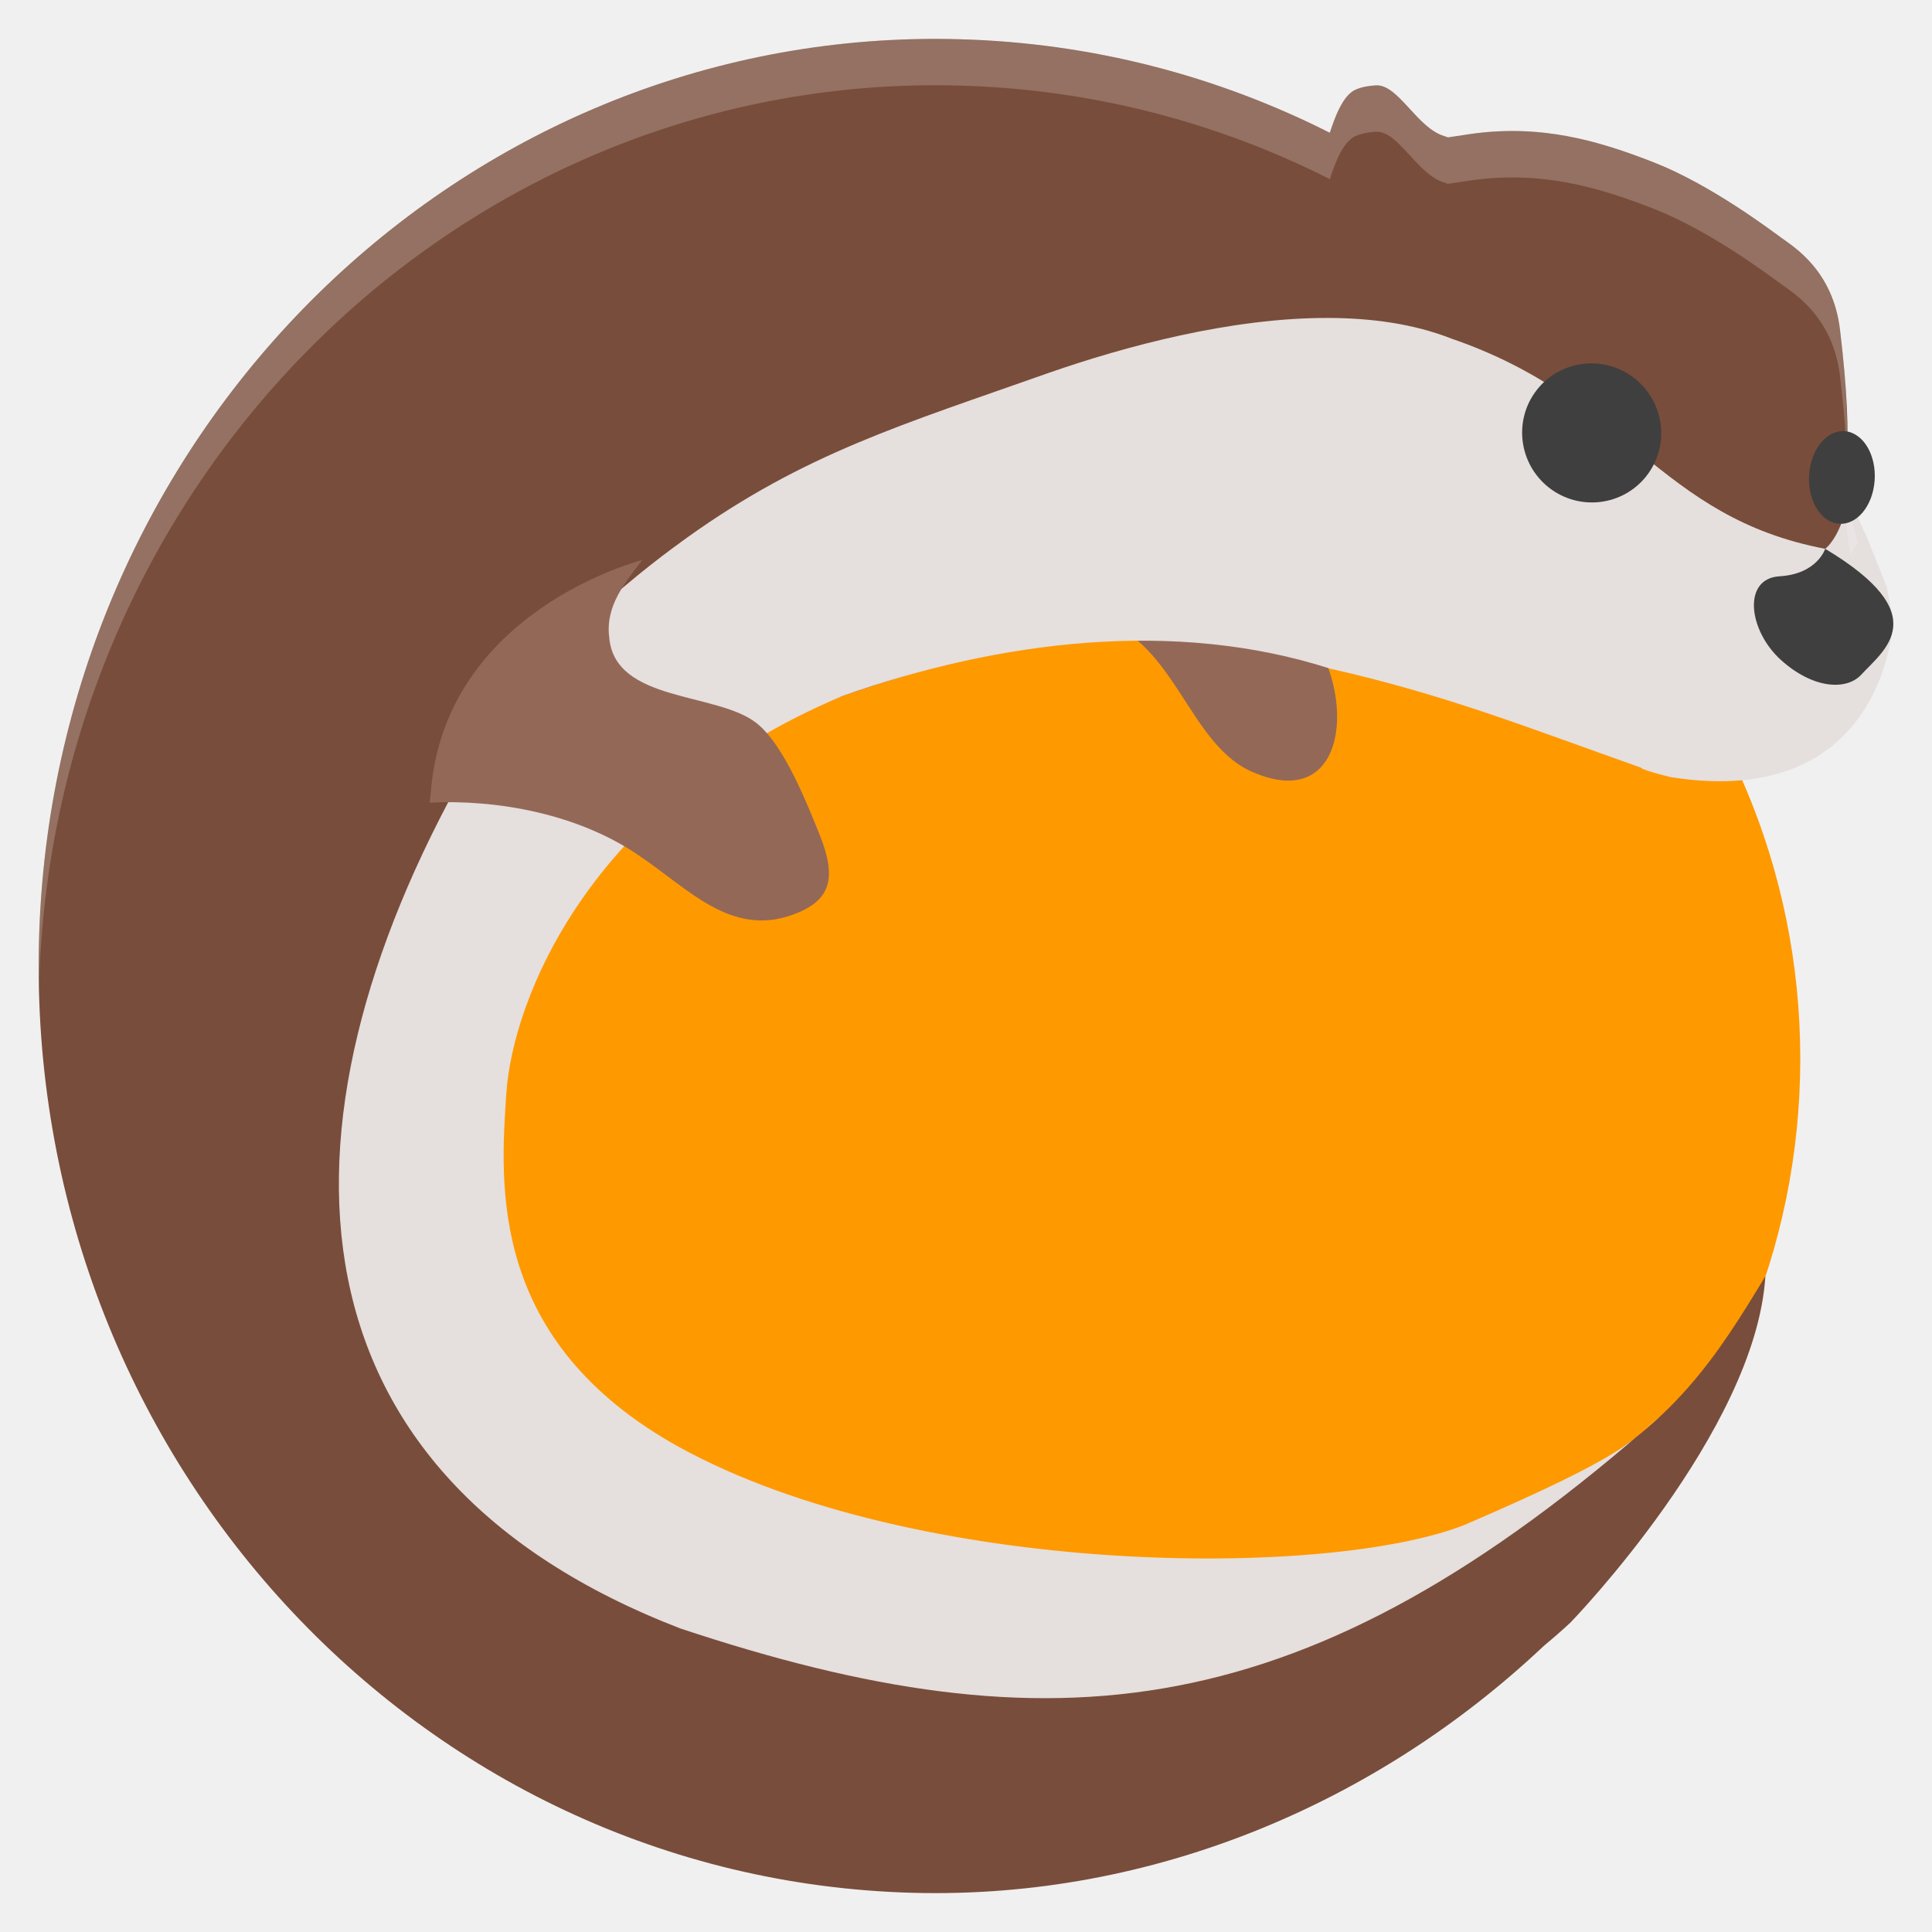
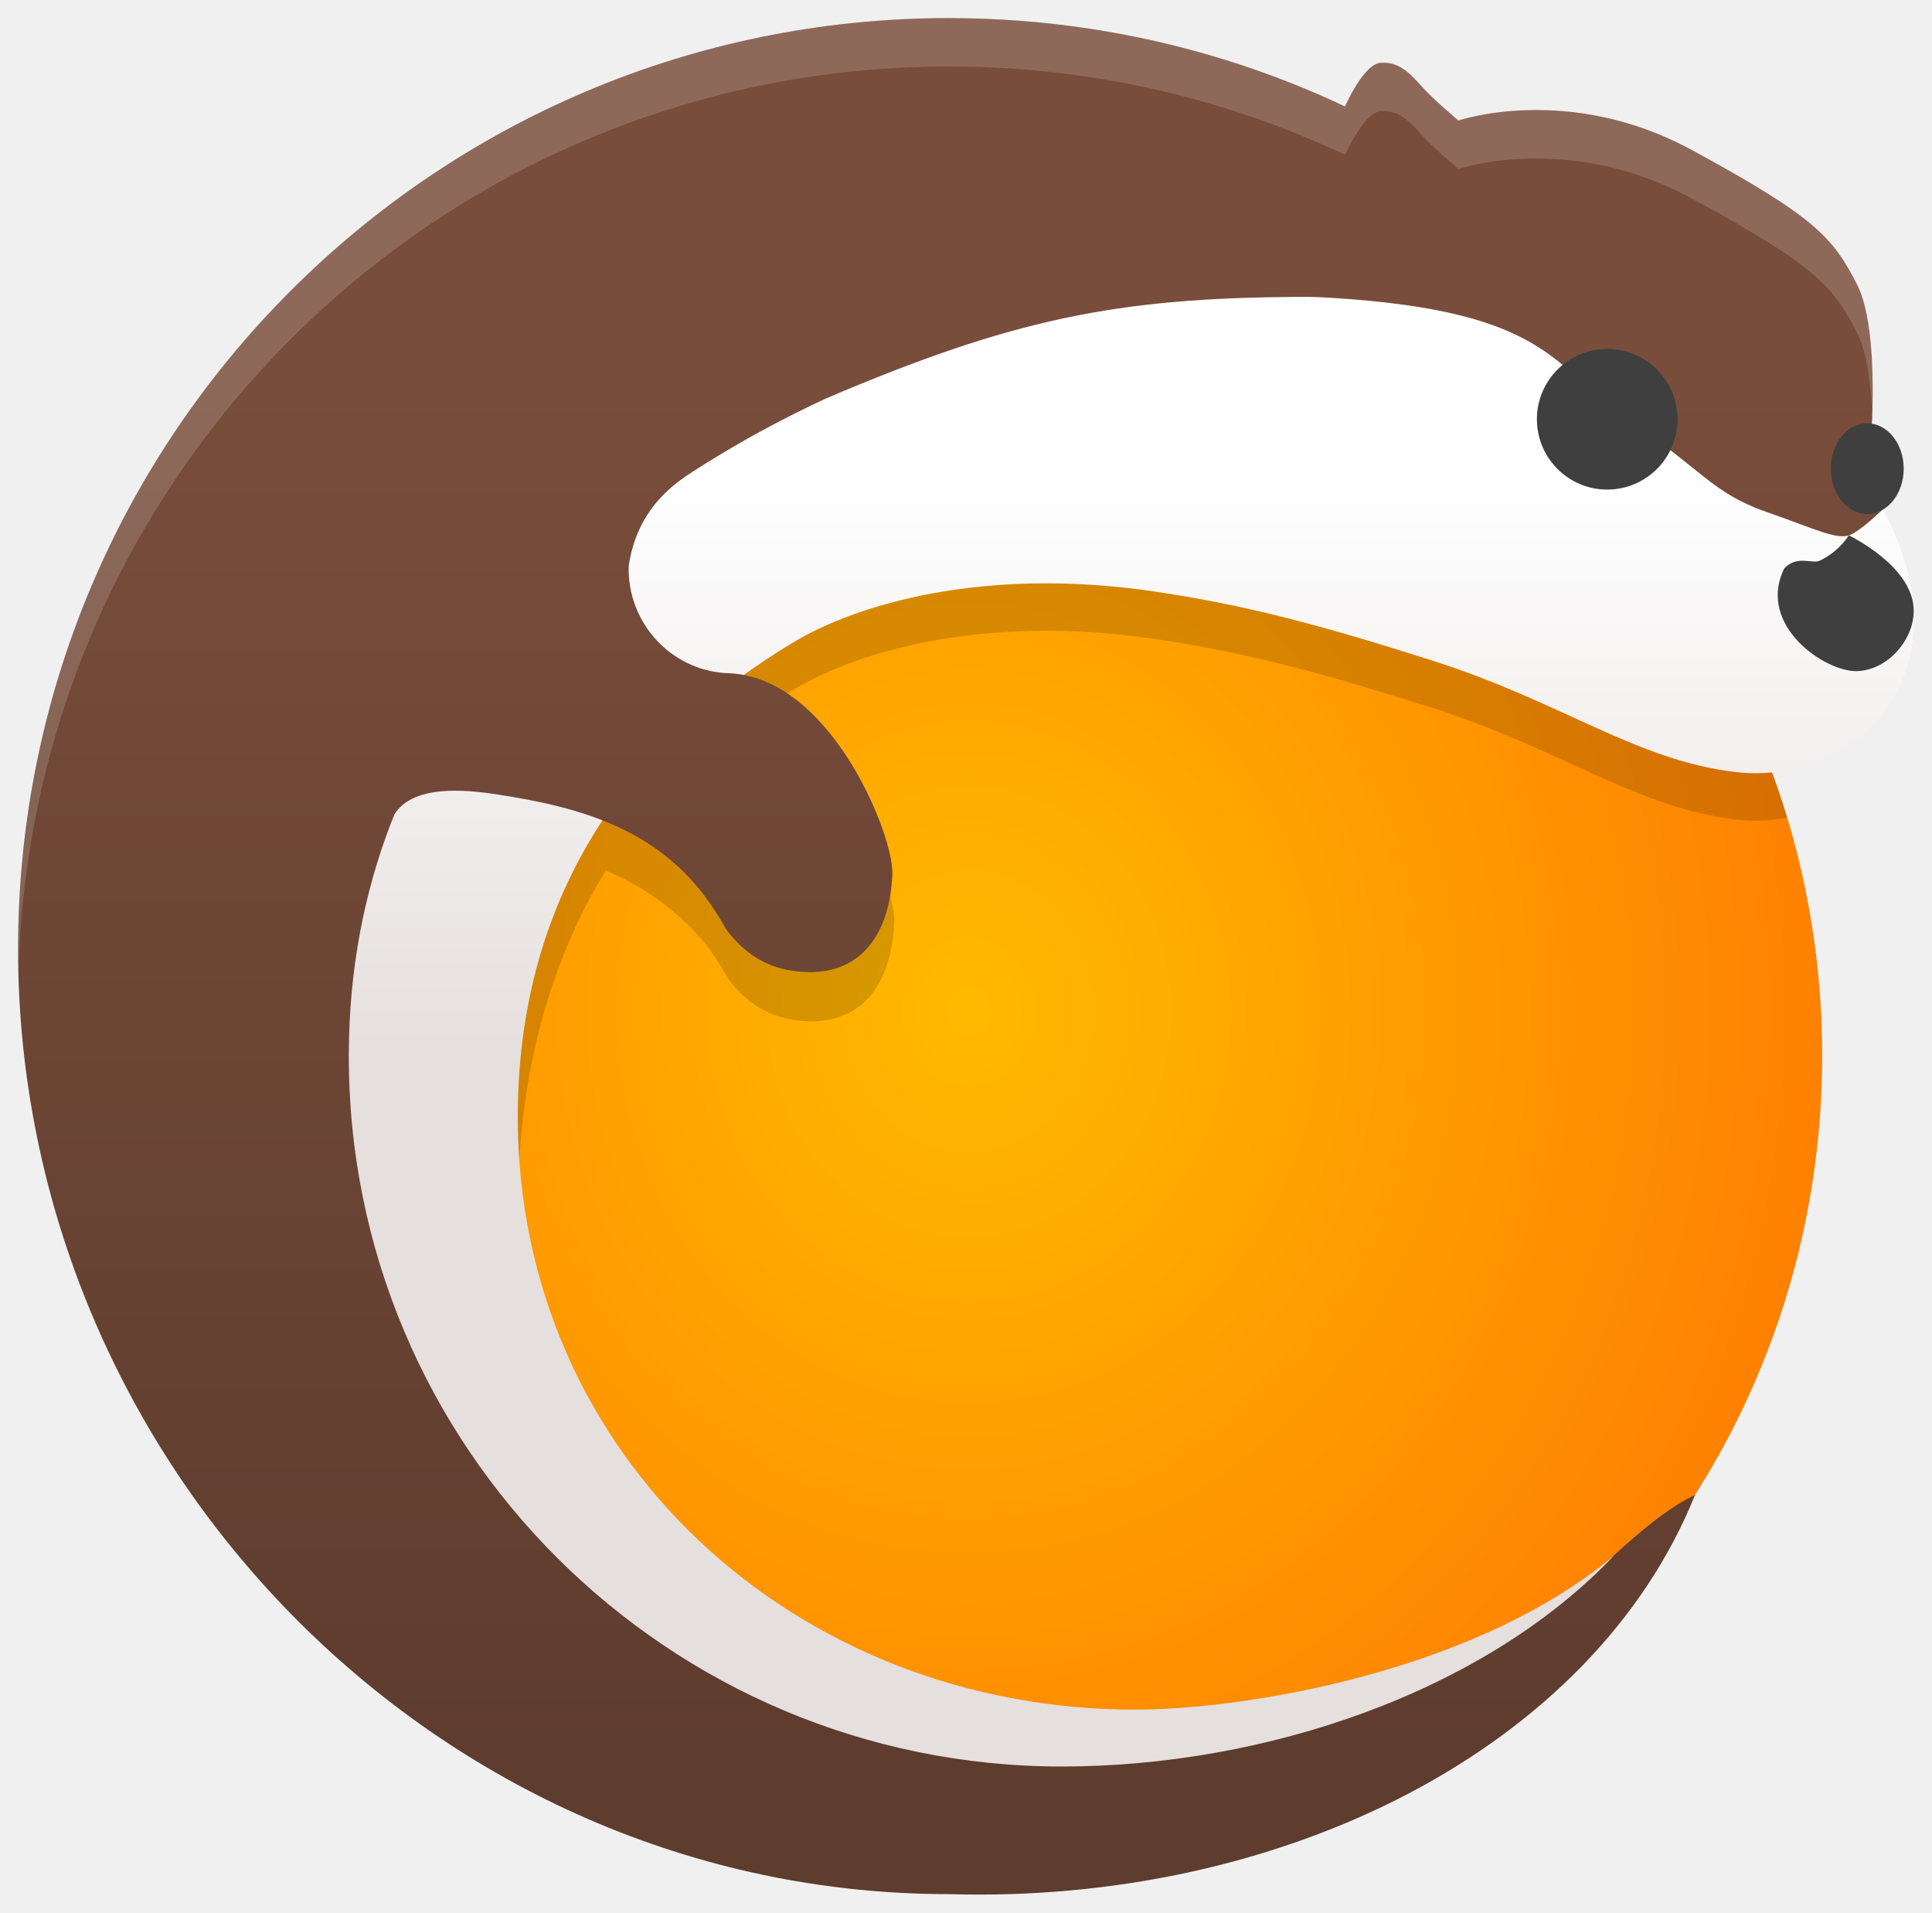
- <svg xmlns="http://www.w3.org/2000/svg" width="256" height="256" version="1.1" viewBox="0 0 256 256" id="svg30">
-   <defs id="defs34" />
-   <g id="g8666" transform="matrix(1.275044,0,0,1.275044,97.39462,-167.8094)">
-     <path id="path4" d="M 38.44,169.374 A 72.263,72.263 0 0 0 -33.824,241.637 72.263,72.263 0 0 0 38.44,313.901 72.263,72.263 0 0 0 110.703,241.637 72.263,72.263 0 0 0 38.44,169.374 Z" style="fill:#ff9900;fill-opacity:1;stroke-width:4.818" />
-     <path id="path6" d="m 36.994,195.674 c 8.951,2.118 9.923,13.527 17.123,16.305 9.608,3.903 10.427,-8.315 5.467,-14.775" style="fill:#946857;stroke-width:4.818" />
-     <path id="path10" d="m 20.929,135.651 c -50.407,-0.045 -91.94,41.466 -93.265,93.829 -1.348,53.195 39.303,97.444 90.79,98.835 25.084,0.677 48.367,-9.415 65.545,-25.612 1.834,-1.53 2.832,-2.484 2.832,-2.484 0,0 19.246,-19.842 20.246,-35.981 -4.753,7.853 -9.731,16.006 -21.563,21.829 -5.426,2.514 -10.663,5.123 -15.676,6.812 -0.321,0.082 -0.643,0.157 -0.969,0.235 -2.374,0.567 -4.863,1.043 -7.471,1.402 -0.316,0.043 -0.641,0.082 -0.96,0.122 -2.705,0.343 -5.498,0.593 -8.384,0.715 -0.297,0.013 -0.605,0.008 -0.903,0.021 -2.846,0.098 -5.757,0.089 -8.713,-0.029 -0.193,-0.008 -0.381,-8.5e-4 -0.574,-0.008 -3.006,-0.133 -6.054,-0.406 -9.108,-0.762 -0.436,-0.051 -0.872,-0.086 -1.308,-0.141 -2.973,-0.378 -5.946,-0.877 -8.901,-1.468 -0.477,-0.095 -0.954,-0.191 -1.43,-0.292 -2.892,-0.614 -5.758,-1.334 -8.572,-2.155 -0.902,-0.263 -1.801,-0.534 -2.691,-0.819 -0.673,-0.215 -1.348,-0.422 -2.014,-0.649 -0.951,-0.325 -1.88,-0.676 -2.813,-1.026 -0.761,-0.285 -1.528,-0.564 -2.277,-0.866 -0.868,-0.35 -1.711,-0.728 -2.559,-1.101 -0.719,-0.316 -1.45,-0.619 -2.155,-0.95 -1.534,-0.722 -3.042,-1.478 -4.498,-2.277 -1.158,-0.641 -2.261,-1.312 -3.312,-2.014 -2.414,-1.612 -4.52,-3.388 -6.408,-5.25 -9.826,-10.028 -9.37,-21.818 -8.854,-29.461 0.65,-9.599 8.698,-30.66 35.181,-41.815 16.363,-5.778 35.607,-9.818 51.695,-4.639 12.102,2.73 20.803,6.701 32.311,10.764 0,0 -0.093,0.2 3.086,0.988 22.381,3.545 19.869,-14.892 19.869,-14.892 l -1.754,-4.315 v 0 c -0.388,-2.274 1.315,-4.067 1.315,-4.067 0,0 -1.38,-5.084 -1.147,-8.444 0.236,-3.359 0.045,-7.664 -0.687,-13.803 -0.732,-6.141 -4.762,-8.586 -6.069,-9.541 -1.31,-0.953 -7.412,-5.553 -13.258,-7.847 -5.85,-2.295 -11.762,-3.99 -19.044,-2.964 -0.809,0.114 -1.574,0.238 -2.371,0.357 -0.141,-0.045 -0.252,-0.096 -0.405,-0.141 -2.777,-0.825 -4.741,-5.319 -7.01,-5.264 -0.174,0.004 -0.349,0.021 -0.527,0.038 -0.175,0.017 -0.356,0.042 -0.536,0.075 h -0.01 c -0.183,0.034 -0.366,0.08 -0.555,0.132 -0.207,0.056 -0.406,0.13 -0.593,0.217 -1.328,0.617 -2.141,2.94 -2.644,4.464 -11.648,-5.888 -24.672,-9.348 -38.484,-9.72 -0.804,-0.021 -1.599,-0.038 -2.399,-0.038 z m 54.762,155.46 c -1.71,0.637 -3.566,1.177 -5.476,1.675 1.909,-0.498 3.767,-1.038 5.476,-1.675 z" style="fill:#794d3b;fill-opacity:1;stroke-width:4.818" />
-     <path id="path12" d="m 61.583,164.652 c -10.083,-0.013 -21.013,2.938 -28.997,5.715 -15.139,5.357 -25.266,8.319 -37.532,17.085 -3.253,2.362 -15.129,10.848 -22.896,23.935 -21.463,37.947 -19.004,73.597 22.165,89.459 38.659,12.848 65.083,10.404 101.824,-22.065 -3.162,2.531 -2.498,3.616 -20.311,11.291 -14.235,5.638 -56.966,5.471 -81.617,-8.064 -19.832,-10.97 -18.631,-27.199 -17.983,-36.798 0.65,-9.599 8.464,-30.126 34.947,-41.28 16.363,-5.778 34.571,-8.011 50.659,-2.832 12.102,2.73 20.8,6.226 32.308,10.289 0,0 -0.095,0.197 3.085,0.985 22.381,3.545 23.104,-16.151 23.104,-16.151 l -0.638,-3.589 -1.948,-4.869 -0.928,-2.086 -0.56,-1.131 c 0,0 -0.161,-1.423 -0.388,-2.87 -0.429,5.406 -2.581,6.968 -2.581,6.968 -17.395,-3.298 -20.504,-15.549 -38.845,-21.844 -3.876,-1.524 -8.283,-2.142 -12.866,-2.148 z" style="fill:#e5dfdd;fill-opacity:1;stroke-width:4.818" />
-     <path id="path14" d="m 20.929,135.651 c -50.407,-0.045 -91.94,41.466 -93.265,93.829 -0.041,1.615 -0.036,3.22 0,4.818 1.325,-52.364 42.858,-93.875 93.265,-93.829 0.8,7.6e-4 1.595,0.017 2.399,0.038 13.812,0.372 26.836,3.832 38.484,9.72 0.503,-1.524 1.316,-3.843 2.644,-4.46 0.187,-0.086 0.386,-0.16 0.593,-0.217 0.189,-0.051 0.372,-0.098 0.555,-0.132 h 0.01 c 0.18,-0.034 0.361,-0.057 0.536,-0.075 0.178,-0.017 0.353,-0.034 0.527,-0.038 2.269,-0.054 4.233,4.445 7.01,5.269 0.153,0.045 0.263,0.096 0.405,0.141 0.797,-0.119 1.563,-0.243 2.371,-0.357 7.282,-1.026 13.195,0.669 19.044,2.964 5.846,2.295 11.948,6.895 13.258,7.847 1.307,0.954 5.337,3.391 6.069,9.532 0.358,3.004 0.575,5.552 0.687,7.781 0.132,-3.196 -0.03,-7.09 -0.687,-12.599 -0.733,-6.14 -4.763,-8.587 -6.069,-9.541 -1.31,-0.953 -7.412,-5.553 -13.258,-7.847 -5.85,-2.295 -11.762,-3.99 -19.044,-2.964 -0.809,0.114 -1.574,0.238 -2.371,0.357 -0.141,-0.045 -0.252,-0.096 -0.405,-0.141 -2.777,-0.825 -4.741,-5.314 -7.01,-5.26 -0.174,0.004 -0.349,0.021 -0.527,0.038 -0.175,0.017 -0.356,0.042 -0.536,0.075 h -0.01 c -0.183,0.034 -0.366,0.08 -0.555,0.132 -0.207,0.056 -0.406,0.13 -0.593,0.217 -1.327,0.617 -2.141,2.936 -2.644,4.46 -11.648,-5.888 -24.672,-9.348 -38.484,-9.72 -0.804,-0.021 -1.599,-0.038 -2.399,-0.038 z m 94.601,44.487 c 0.037,1.562 0.079,3.113 -0.01,4.366 -0.101,1.459 0.124,3.21 0.386,4.761 0.365,-0.679 0.762,-1.139 0.762,-1.139 0,0 -1.239,-4.642 -1.139,-7.988 z m 0.508,13.747 c -0.456,0.733 -0.921,1.759 -0.687,3.133 l 1.571,3.848 c 0.372,-2.426 0.188,-4.357 0.188,-4.357 z" style="opacity:0.2;fill:#ffffff;stroke-width:4.818" />
-     <path id="path16" d="m -31.636,214.165 -0.104,0.86 c 6.999,-0.355 15.578,1.162 21.942,5.625 4.934,3.331 9.378,8.301 15.703,6.053 4.325,-1.517 4.565,-4.085 2.907,-8.308 -1.4,-3.434 -3.714,-9.363 -6.575,-11.636 -4.122,-3.262 -14.779,-2.123 -15.313,-8.944 -0.402,-3.225 1.629,-5.65 3.431,-8 -0.003,0 -20.636,5.187 -21.99,24.351 z" style="fill:#946857;stroke-width:4.818" />
-     <path id="path20" d="m 113.294,188.644 c 0,0 -0.833,2.625 -4.742,2.856 -3.908,0.233 -3.232,5.668 0.157,8.711 3.39,3.044 6.813,3.126 8.301,1.543 2.362,-2.574 7.799,-6.2 -3.716,-13.109 z" style="fill:#3f3f3f;stroke-width:4.818" />
-     <path id="path24" d="m 94.723,181.069 c -2.458,3.136 -6.998,3.676 -10.144,1.213 -3.146,-2.475 -3.709,-7.018 -1.249,-10.156 2.452,-3.131 6.997,-3.672 10.14,-1.206 3.147,2.472 3.704,7.012 1.253,10.148 z" style="fill:#3f3f3f;stroke-width:4.818" />
-     <path id="path28" d="m 118.428,181.587 c -0.202,2.655 -1.892,4.647 -3.771,4.446 -1.878,-0.196 -3.235,-2.503 -3.028,-5.163 0.204,-2.651 1.89,-4.642 3.768,-4.444 1.878,0.203 3.235,2.508 3.031,5.161 z" style="fill:#3f3f3f;stroke-width:4.818" />
+ <svg xmlns="http://www.w3.org/2000/svg" xmlns:xlink="http://www.w3.org/1999/xlink" width="213.734" height="211.559" id="svg2" version="1.1">
+   <defs id="defs4">
+     <linearGradient id="linearGradient4520">
+       <stop style="stop-color:#794d3b;stop-opacity:1;" offset="0" id="stop4522" />
+       <stop style="stop-color:#5e3c2e;stop-opacity:1;" offset="1" id="stop4524" />
+     </linearGradient>
+     <linearGradient id="linearGradient4477">
+       <stop style="stop-color:#794d3b;stop-opacity:1;" offset="0" id="stop4479" />
+       <stop style="stop-color:#5e3c2e;stop-opacity:1;" offset="1" id="stop4481" />
+     </linearGradient>
+     <linearGradient id="linearGradient4214">
+       <stop style="stop-color:#e5dfdd;stop-opacity:1;" offset="0" id="stop4216" />
+       <stop style="stop-color:#ffffff;stop-opacity:1;" offset="1" id="stop4218" />
+     </linearGradient>
+     <linearGradient id="linearGradient4146">
+       <stop style="stop-color:#ffba00;stop-opacity:1;" offset="0" id="stop4148" />
+       <stop style="stop-color:#ff7f02;stop-opacity:1;" offset="1" id="stop4150" />
+     </linearGradient>
+     <linearGradient id="linearGradient4214-8">
+       <stop style="stop-color:#e5dfdd;stop-opacity:1;" offset="0" id="stop4216-2" />
+       <stop style="stop-color:#ffffff;stop-opacity:1;" offset="1" id="stop4218-6" />
+     </linearGradient>
+     <radialGradient xlink:href="#linearGradient4146-2" id="radialGradient4354-0" gradientUnits="userSpaceOnUse" gradientTransform="matrix(1.267778,0.01426727,-0.01587862,1.410295,-99.3015,42.05801)" cx="365.896" cy="-121.309" fx="365.896" fy="-121.309" r="77.057" />
+     <linearGradient id="linearGradient4146-2">
+       <stop style="stop-color:#ffba00;stop-opacity:1;" offset="0" id="stop4148-0" />
+       <stop style="stop-color:#ff7f02;stop-opacity:1;" offset="1" id="stop4150-8" />
+     </linearGradient>
+     <linearGradient id="linearGradient4146-2-0">
+       <stop style="stop-color:#ffba00;stop-opacity:1;" offset="0" id="stop4148-0-5" />
+       <stop style="stop-color:#ff7f02;stop-opacity:1;" offset="1" id="stop4150-8-5" />
+     </linearGradient>
+     <linearGradient xlink:href="#linearGradient4214" id="linearGradient4468" gradientUnits="userSpaceOnUse" x1="369.239" y1="-117.549" x2="423.442" y2="-171.752" gradientTransform="translate(0,564.6657)" />
+     <radialGradient xlink:href="#linearGradient4146" id="radialGradient4475" gradientUnits="userSpaceOnUse" gradientTransform="matrix(1.267778,0.01426727,-0.01587862,1.410295,-99.3015,606.7237)" cx="365.896" cy="-121.309" fx="365.896" fy="-121.309" r="77.057" />
+     <linearGradient xlink:href="#linearGradient4520" id="linearGradient4526" x1="332.25" y1="369.857" x2="332.25" y2="522.875" gradientUnits="userSpaceOnUse" />
+     <linearGradient xlink:href="#linearGradient4520" id="linearGradient4528" x1="332.25" y1="369.857" x2="332.25" y2="522.875" gradientUnits="userSpaceOnUse" />
+     <linearGradient xlink:href="#linearGradient4520" id="linearGradient4530" x1="332.25" y1="369.857" x2="332.25" y2="522.875" gradientUnits="userSpaceOnUse" />
+     <radialGradient xlink:href="#linearGradient4146-4" id="radialGradient4544-0" gradientUnits="userSpaceOnUse" gradientTransform="matrix(1.267778,0.01426727,-0.01587862,1.410295,-99.3015,606.7237)" cx="365.896" cy="-121.309" fx="365.896" fy="-121.309" r="77.057" />
+     <linearGradient id="linearGradient4146-4">
+       <stop style="stop-color:#ffba00;stop-opacity:1;" offset="0" id="stop4148-2" />
+       <stop style="stop-color:#ff7f02;stop-opacity:1;" offset="1" id="stop4150-1" />
+     </linearGradient>
+     <linearGradient xlink:href="#linearGradient4520-7" id="linearGradient4546-2" gradientUnits="userSpaceOnUse" x1="332.25" y1="369.857" x2="332.25" y2="522.875" />
+     <linearGradient id="linearGradient4520-7">
+       <stop style="stop-color:#794d3b;stop-opacity:1;" offset="0" id="stop4522-7" />
+       <stop style="stop-color:#5e3c2e;stop-opacity:1;" offset="1" id="stop4524-9" />
+     </linearGradient>
+     <linearGradient xlink:href="#linearGradient4520-7" id="linearGradient4548-5" gradientUnits="userSpaceOnUse" x1="332.25" y1="369.857" x2="332.25" y2="522.875" />
+     <linearGradient id="linearGradient4929">
+       <stop style="stop-color:#794d3b;stop-opacity:1;" offset="0" id="stop4931" />
+       <stop style="stop-color:#5e3c2e;stop-opacity:1;" offset="1" id="stop4933" />
+     </linearGradient>
+     <linearGradient xlink:href="#linearGradient4214-4" id="linearGradient4550-5" gradientUnits="userSpaceOnUse" gradientTransform="translate(0,564.6657)" x1="369.239" y1="-117.549" x2="369.239" y2="-183.117" />
+     <linearGradient id="linearGradient4214-4">
+       <stop style="stop-color:#e5dfdd;stop-opacity:1;" offset="0" id="stop4216-0" />
+       <stop style="stop-color:#ffffff;stop-opacity:1;" offset="1" id="stop4218-3" />
+     </linearGradient>
+     <linearGradient xlink:href="#linearGradient4520-7" id="linearGradient4552-4" gradientUnits="userSpaceOnUse" x1="332.25" y1="369.857" x2="332.25" y2="522.875" />
+     <linearGradient id="linearGradient4940">
+       <stop style="stop-color:#794d3b;stop-opacity:1;" offset="0" id="stop4942" />
+       <stop style="stop-color:#5e3c2e;stop-opacity:1;" offset="1" id="stop4944" />
+     </linearGradient>
+     <linearGradient xlink:href="#linearGradient4520-7" id="linearGradient5024" gradientUnits="userSpaceOnUse" x1="332.25" y1="369.857" x2="332.25" y2="522.875" />
+     <linearGradient id="linearGradient4146-4-9">
+       <stop style="stop-color:#ffba00;stop-opacity:1;" offset="0" id="stop4148-2-8" />
+       <stop style="stop-color:#ff7f02;stop-opacity:1;" offset="1" id="stop4150-1-5" />
+     </linearGradient>
+     <linearGradient id="linearGradient4520-7-6">
+       <stop style="stop-color:#794d3b;stop-opacity:1;" offset="0" id="stop4522-7-0" />
+       <stop style="stop-color:#5e3c2e;stop-opacity:1;" offset="1" id="stop4524-9-7" />
+     </linearGradient>
+     <linearGradient id="linearGradient5095">
+       <stop style="stop-color:#794d3b;stop-opacity:1;" offset="0" id="stop5097" />
+       <stop style="stop-color:#5e3c2e;stop-opacity:1;" offset="1" id="stop5099" />
+     </linearGradient>
+     <linearGradient id="linearGradient4214-4-2">
+       <stop style="stop-color:#e5dfdd;stop-opacity:1;" offset="0" id="stop4216-0-6" />
+       <stop style="stop-color:#ffffff;stop-opacity:1;" offset="1" id="stop4218-3-4" />
+     </linearGradient>
+     <linearGradient id="linearGradient5106">
+       <stop style="stop-color:#794d3b;stop-opacity:1;" offset="0" id="stop5108" />
+       <stop style="stop-color:#5e3c2e;stop-opacity:1;" offset="1" id="stop5110" />
+     </linearGradient>
+     <linearGradient id="linearGradient4520-7-6-2">
+       <stop style="stop-color:#794d3b;stop-opacity:1;" offset="0" id="stop4522-7-0-6" />
+       <stop style="stop-color:#5e3c2e;stop-opacity:1;" offset="1" id="stop4524-9-7-0" />
+     </linearGradient>
+     <linearGradient id="linearGradient4214-4-2-4">
+       <stop style="stop-color:#e5dfdd;stop-opacity:1;" offset="0" id="stop4216-0-6-6" />
+       <stop style="stop-color:#ffffff;stop-opacity:1;" offset="1" id="stop4218-3-4-7" />
+     </linearGradient>
+     <linearGradient id="linearGradient5212">
+       <stop style="stop-color:#794d3b;stop-opacity:1;" offset="0" id="stop5214" />
+       <stop style="stop-color:#5e3c2e;stop-opacity:1;" offset="1" id="stop5216" />
+     </linearGradient>
+     <linearGradient id="linearGradient5219">
+       <stop style="stop-color:#794d3b;stop-opacity:1;" offset="0" id="stop5221" />
+       <stop style="stop-color:#5e3c2e;stop-opacity:1;" offset="1" id="stop5223" />
+     </linearGradient>
+     <radialGradient xlink:href="#linearGradient4146-4-9-7" id="radialGradient4544-0-6-4" gradientUnits="userSpaceOnUse" gradientTransform="matrix(1.267778,0.01426727,-0.01587862,1.410295,-99.3015,606.7237)" cx="365.896" cy="-121.309" fx="365.896" fy="-121.309" r="77.057" />
+     <linearGradient id="linearGradient4146-4-9-7">
+       <stop style="stop-color:#ffba00;stop-opacity:1;" offset="0" id="stop4148-2-8-8" />
+       <stop style="stop-color:#ff7f02;stop-opacity:1;" offset="1" id="stop4150-1-5-8" />
+     </linearGradient>
+     <linearGradient id="linearGradient4146-4-9-7-8">
+       <stop style="stop-color:#ffba00;stop-opacity:1;" offset="0" id="stop4148-2-8-8-5" />
+       <stop style="stop-color:#ff7f02;stop-opacity:1;" offset="1" id="stop4150-1-5-8-8" />
+     </linearGradient>
+     <linearGradient id="linearGradient4520-7-6-2-8">
+       <stop style="stop-color:#794d3b;stop-opacity:1;" offset="0" id="stop4522-7-0-6-7" />
+       <stop style="stop-color:#5e3c2e;stop-opacity:1;" offset="1" id="stop4524-9-7-0-3" />
+     </linearGradient>
+     <linearGradient id="linearGradient5349">
+       <stop style="stop-color:#794d3b;stop-opacity:1;" offset="0" id="stop5351" />
+       <stop style="stop-color:#5e3c2e;stop-opacity:1;" offset="1" id="stop5353" />
+     </linearGradient>
+     <linearGradient id="linearGradient4214-4-2-4-0">
+       <stop style="stop-color:#e5dfdd;stop-opacity:1;" offset="0" id="stop4216-0-6-6-8" />
+       <stop style="stop-color:#ffffff;stop-opacity:1;" offset="1" id="stop4218-3-4-7-1" />
+     </linearGradient>
+     <linearGradient id="linearGradient5360">
+       <stop style="stop-color:#794d3b;stop-opacity:1;" offset="0" id="stop5362" />
+       <stop style="stop-color:#5e3c2e;stop-opacity:1;" offset="1" id="stop5364" />
+     </linearGradient>
+     <linearGradient id="linearGradient4146-4-9-7-8-0">
+       <stop style="stop-color:#ffba00;stop-opacity:1;" offset="0" id="stop4148-2-8-8-5-1" />
+       <stop style="stop-color:#ff7f02;stop-opacity:1;" offset="1" id="stop4150-1-5-8-8-2" />
+     </linearGradient>
+     <linearGradient id="linearGradient4520-7-6-2-8-7">
+       <stop style="stop-color:#794d3b;stop-opacity:1;" offset="0" id="stop4522-7-0-6-7-0" />
+       <stop style="stop-color:#5e3c2e;stop-opacity:1;" offset="1" id="stop4524-9-7-0-3-2" />
+     </linearGradient>
+     <linearGradient id="linearGradient5463">
+       <stop style="stop-color:#794d3b;stop-opacity:1;" offset="0" id="stop5465" />
+       <stop style="stop-color:#5e3c2e;stop-opacity:1;" offset="1" id="stop5467" />
+     </linearGradient>
+     <linearGradient id="linearGradient4214-4-2-4-0-0">
+       <stop style="stop-color:#e5dfdd;stop-opacity:1;" offset="0" id="stop4216-0-6-6-8-3" />
+       <stop style="stop-color:#ffffff;stop-opacity:1;" offset="1" id="stop4218-3-4-7-1-7" />
+     </linearGradient>
+     <linearGradient id="linearGradient5474">
+       <stop style="stop-color:#794d3b;stop-opacity:1;" offset="0" id="stop5476" />
+       <stop style="stop-color:#5e3c2e;stop-opacity:1;" offset="1" id="stop5478" />
+     </linearGradient>
+     <linearGradient id="linearGradient4146-4-9-7-8-0-1">
+       <stop style="stop-color:#ffba00;stop-opacity:1;" offset="0" id="stop4148-2-8-8-5-1-8" />
+       <stop style="stop-color:#ff7f02;stop-opacity:1;" offset="1" id="stop4150-1-5-8-8-2-3" />
+     </linearGradient>
+     <linearGradient id="linearGradient4520-7-6-2-8-7-3">
+       <stop style="stop-color:#794d3b;stop-opacity:1;" offset="0" id="stop4522-7-0-6-7-0-6" />
+       <stop style="stop-color:#5e3c2e;stop-opacity:1;" offset="1" id="stop4524-9-7-0-3-2-2" />
+     </linearGradient>
+     <linearGradient id="linearGradient5577">
+       <stop style="stop-color:#794d3b;stop-opacity:1;" offset="0" id="stop5579" />
+       <stop style="stop-color:#5e3c2e;stop-opacity:1;" offset="1" id="stop5581" />
+     </linearGradient>
+     <linearGradient id="linearGradient4214-4-2-4-0-0-8">
+       <stop style="stop-color:#e5dfdd;stop-opacity:1;" offset="0" id="stop4216-0-6-6-8-3-4" />
+       <stop style="stop-color:#ffffff;stop-opacity:1;" offset="1" id="stop4218-3-4-7-1-7-1" />
+     </linearGradient>
+     <linearGradient id="linearGradient5588">
+       <stop style="stop-color:#794d3b;stop-opacity:1;" offset="0" id="stop5590" />
+       <stop style="stop-color:#5e3c2e;stop-opacity:1;" offset="1" id="stop5592" />
+     </linearGradient>
+   </defs>
+   <g id="layer1" transform="translate(-265.1803,-420.4016)">
+     <g id="g4532-1" transform="translate(5.877096,91.42611)">
+       <path id="path2996-71-2" d="m 421.126,370.596 -0.222,7.937 -59.069,4.647 -44.514,28.901 -10.548,48.313 c 0,0 7.17,31.227 13.289,37.556 6.119,6.33 18.771,24.483 34.384,27.648 15.613,3.165 28.905,6.742 41.564,3.577 12.659,-3.165 21.108,-6.958 21.108,-6.958 l 5.274,-2.532 c 0,0 -1.298,1.137 -3.381,2.598 25.191,-16.15 41.877,-44.403 41.877,-76.548 0,-31.236 -15.756,-58.786 -39.762,-75.138 z" style="fill:url(#radialGradient4544-0);fill-opacity:1;stroke:none" />
+       <path id="path3970-2-2" d="m 407.736,341.565 c 0,0 2.226,-5.492 4.304,-5.64 2.078,-0.148 3.265,1.187 4.601,2.672 1.336,1.484 4.007,3.71 4.007,3.71 0,0 12.17,-4.156 25.825,3.265 13.655,7.421 15.584,9.647 18.256,14.842 2.672,5.195 1.484,18.256 1.484,18.256 l 1.596,7.792 -3.377,4.378 -23.747,-4.007 -28.348,-20.927 z" style="fill:url(#linearGradient4546-2);fill-opacity:1;stroke:none" />
+       <path id="path2996-71-9-9" d="m 421.141,370.599 -4.719,6.438 -54.562,6.125 -44.531,28.906 -10.531,48.312 c 0,0 7.163,31.233 13.281,37.562 6.119,6.33 18.762,24.491 34.375,27.656 15.613,3.165 28.904,6.727 41.562,3.562 12.659,-3.165 21.125,-6.938 21.125,-6.938 l 5.281,-2.531 c 0,0 -1.323,1.133 -3.406,2.594 2.853,-1.829 5.596,-3.841 8.219,-5.969 -14.618,9.149 -32.447,13.748 -42.562,13.75 -37.585,0 -68.062,-30.446 -68.062,-68.031 0,-13.269 3.204,-26.229 9.719,-36.781 4.588,1.97 9.419,5.32 12.469,10.219 0.491,0.707 0.828,1.518 1.375,2.188 2.692,3.294 5.6,4.147 8.531,4.281 6.264,0.182 9.221,-4.494 9.5,-10.781 0.008,-0.493 0.045,-0.247 0.011,-0.678 -0.198,-4.19 -6.373,-19.672 -16.636,-21.447 1.796,-1.382 3.668,-2.674 5.625,-3.844 6.61,-3.951 20.654,-8.435 40.125,-5.5 9.875,1.489 17.965,3.617 30.438,7.594 14.475,4.616 22.519,11.062 33.656,12.344 1.874,0.216 3.766,0.13 5.594,-0.219 -6.073,-20.1 -18.904,-37.252 -35.875,-48.812 z" style="fill:#000000;fill-opacity:0.157;stroke:none" />
+       <path id="path2996-7-5-8" d="m 364.271,330.976 c -56.867,0 -102.968,46.101 -102.968,102.968 0,56.867 46.312,104.535 102.968,104.542 36.962,1.099 71.25,-16.112 82.552,-44.152 -4.17,1.924 -8.757,6.56 -12.216,9.594 -6.521,5.721 -13.596,6.88 -22.59,11.564 -17.433,9.08 -36.288,7.874 -53.877,4.01 -14.297,-3.141 -29.978,-10.133 -38.393,-21.316 -8.415,-11.184 -13.355,-37.742 -13.355,-37.742 l 10.6,-48.552 44.734,-29.044 59.361,-4.67 0.223,-7.976 c 8.961,6.104 16.776,13.767 23.062,22.59 h 14.299 c -15.883,-36.38 -52.168,-61.815 -94.401,-61.815 z" style="fill:url(#linearGradient4548-5);fill-opacity:1;stroke:none" />
+       <path id="path3004-7-2" d="m 402.892,361.817 c -19.941,0.102 -31.554,2.413 -52.246,11.247 -26.251,12.212 -52.607,35.077 -52.755,72.449 -0.173,43.553 35.315,78.856 78.869,78.856 22.506,0 46.742,-8.221 61.108,-23.342 -15.462,12.947 -40.943,17.048 -52.974,17.051 -37.585,0 -68.309,-27.961 -68.309,-65.546 0,-23.748 11.64,-41.243 30.606,-52.58 6.61,-3.951 20.645,-8.445 40.117,-5.51 9.875,1.489 17.963,3.619 30.435,7.596 14.475,4.616 22.538,11.063 33.675,12.345 12.684,1.459 26.083,-10.493 16.188,-29.084 0,0 -1.794,1.79 -3.293,2.689 -1.499,0.9 -3.593,-0.289 -9.59,-2.388 -5.997,-2.099 -6.9,-4.509 -15.296,-10.206 -8.396,-5.697 -8.392,-11.987 -32.98,-13.486 -1.153,-0.07 -2.345,-0.104 -3.555,-0.092 z" style="fill:url(#linearGradient4550-5);fill-opacity:1;stroke:none" />
+       <path transform="matrix(0.4355232,0,0,0.4355232,200.9913,207.8893)" d="m 560,384.505 c 0,9.862 -7.995,17.857 -17.857,17.857 -9.862,0 -17.857,-7.995 -17.857,-17.857 0,-9.862 7.995,-17.857 17.857,-17.857 9.862,0 17.857,7.995 17.857,17.857 z" id="path3026-6-2" style="fill:#3f3f3f;fill-opacity:1;stroke:none" />
+       <path transform="matrix(0.2257675,0,0,0.2808408,343.4773,272.8314)" d="m 560,384.505 c 0,9.862 -7.995,17.857 -17.857,17.857 -9.862,0 -17.857,-7.995 -17.857,-17.857 0,-9.862 7.995,-17.857 17.857,-17.857 9.862,0 17.857,7.995 17.857,17.857 z" id="path3026-4-1-7" style="fill:#3f3f3f;fill-opacity:1;stroke:none" />
+       <path id="path3889-4-8" d="m 334.292,381.213 c -5.067,1.234 -17.416,4.233 -24.752,14.19 -7.046,9.563 -6.474,20.712 -6.631,23.681 2.04,-3.285 7.627,-2.819 11.478,-2.223 9.081,1.405 18.393,3.822 24.215,13.174 0.491,0.707 0.839,1.524 1.386,2.193 2.692,3.294 5.602,4.139 8.533,4.274 6.264,0.182 9.221,-4.493 9.5,-10.78 0.008,-0.493 0.002,-0.257 -0.033,-0.689 -0.207,-4.378 -6.927,-21.079 -18.013,-21.593 -0.124,-0.004 -0.249,-0.003 -0.371,-0.011 -6.149,-0.376 -10.928,-5.613 -10.749,-11.865 0.617,-4.05 2.508,-7.253 6.218,-9.852 z" style="fill:url(#linearGradient5024);fill-opacity:1;stroke:none" />
+       <path id="path3950-2-5" d="m 463.83,388.188 c 0,0 -1.01,1.745 -3.187,2.791 -0.894,0.429 -2.464,-0.648 -3.938,0.849 -3.129,6.281 4.515,11.525 8.077,11.377 3.562,-0.148 6.372,-3.737 6.224,-6.854 -0.148,-4.824 -7.176,-8.162 -7.176,-8.162 z" style="fill:#3f3f3f;fill-opacity:1;stroke:none" />
+       <path id="path2996-7-8-5-3-8" d="m 364.271,330.976 c -56.867,0 -102.968,46.101 -102.968,102.968 0,0.889 0.017,1.766 0.04,2.65 1.43,-55.62 46.963,-100.265 102.928,-100.265 15.678,0 30.543,3.505 43.842,9.773 0.707,-1.526 2.354,-4.715 3.936,-4.828 2.078,-0.148 3.256,1.192 4.591,2.676 1.336,1.484 4.014,3.713 4.014,3.713 0,0 12.163,-4.154 25.817,3.267 13.655,7.421 15.589,9.642 18.261,14.837 1.112,2.162 1.554,5.686 1.692,9.065 0.145,-4.272 0.06,-11.01 -1.692,-14.417 -2.672,-5.195 -4.606,-7.416 -18.261,-14.837 -13.655,-7.421 -25.817,-3.267 -25.817,-3.267 0,0 -2.678,-2.228 -4.014,-3.713 -1.336,-1.484 -2.514,-2.825 -4.591,-2.676 -1.581,0.113 -3.229,3.301 -3.936,4.828 -13.299,-6.269 -28.165,-9.773 -43.842,-9.773 z" style="fill:#ffffff;fill-opacity:0.157;stroke:none" />
+     </g>
  </g>
</svg>
